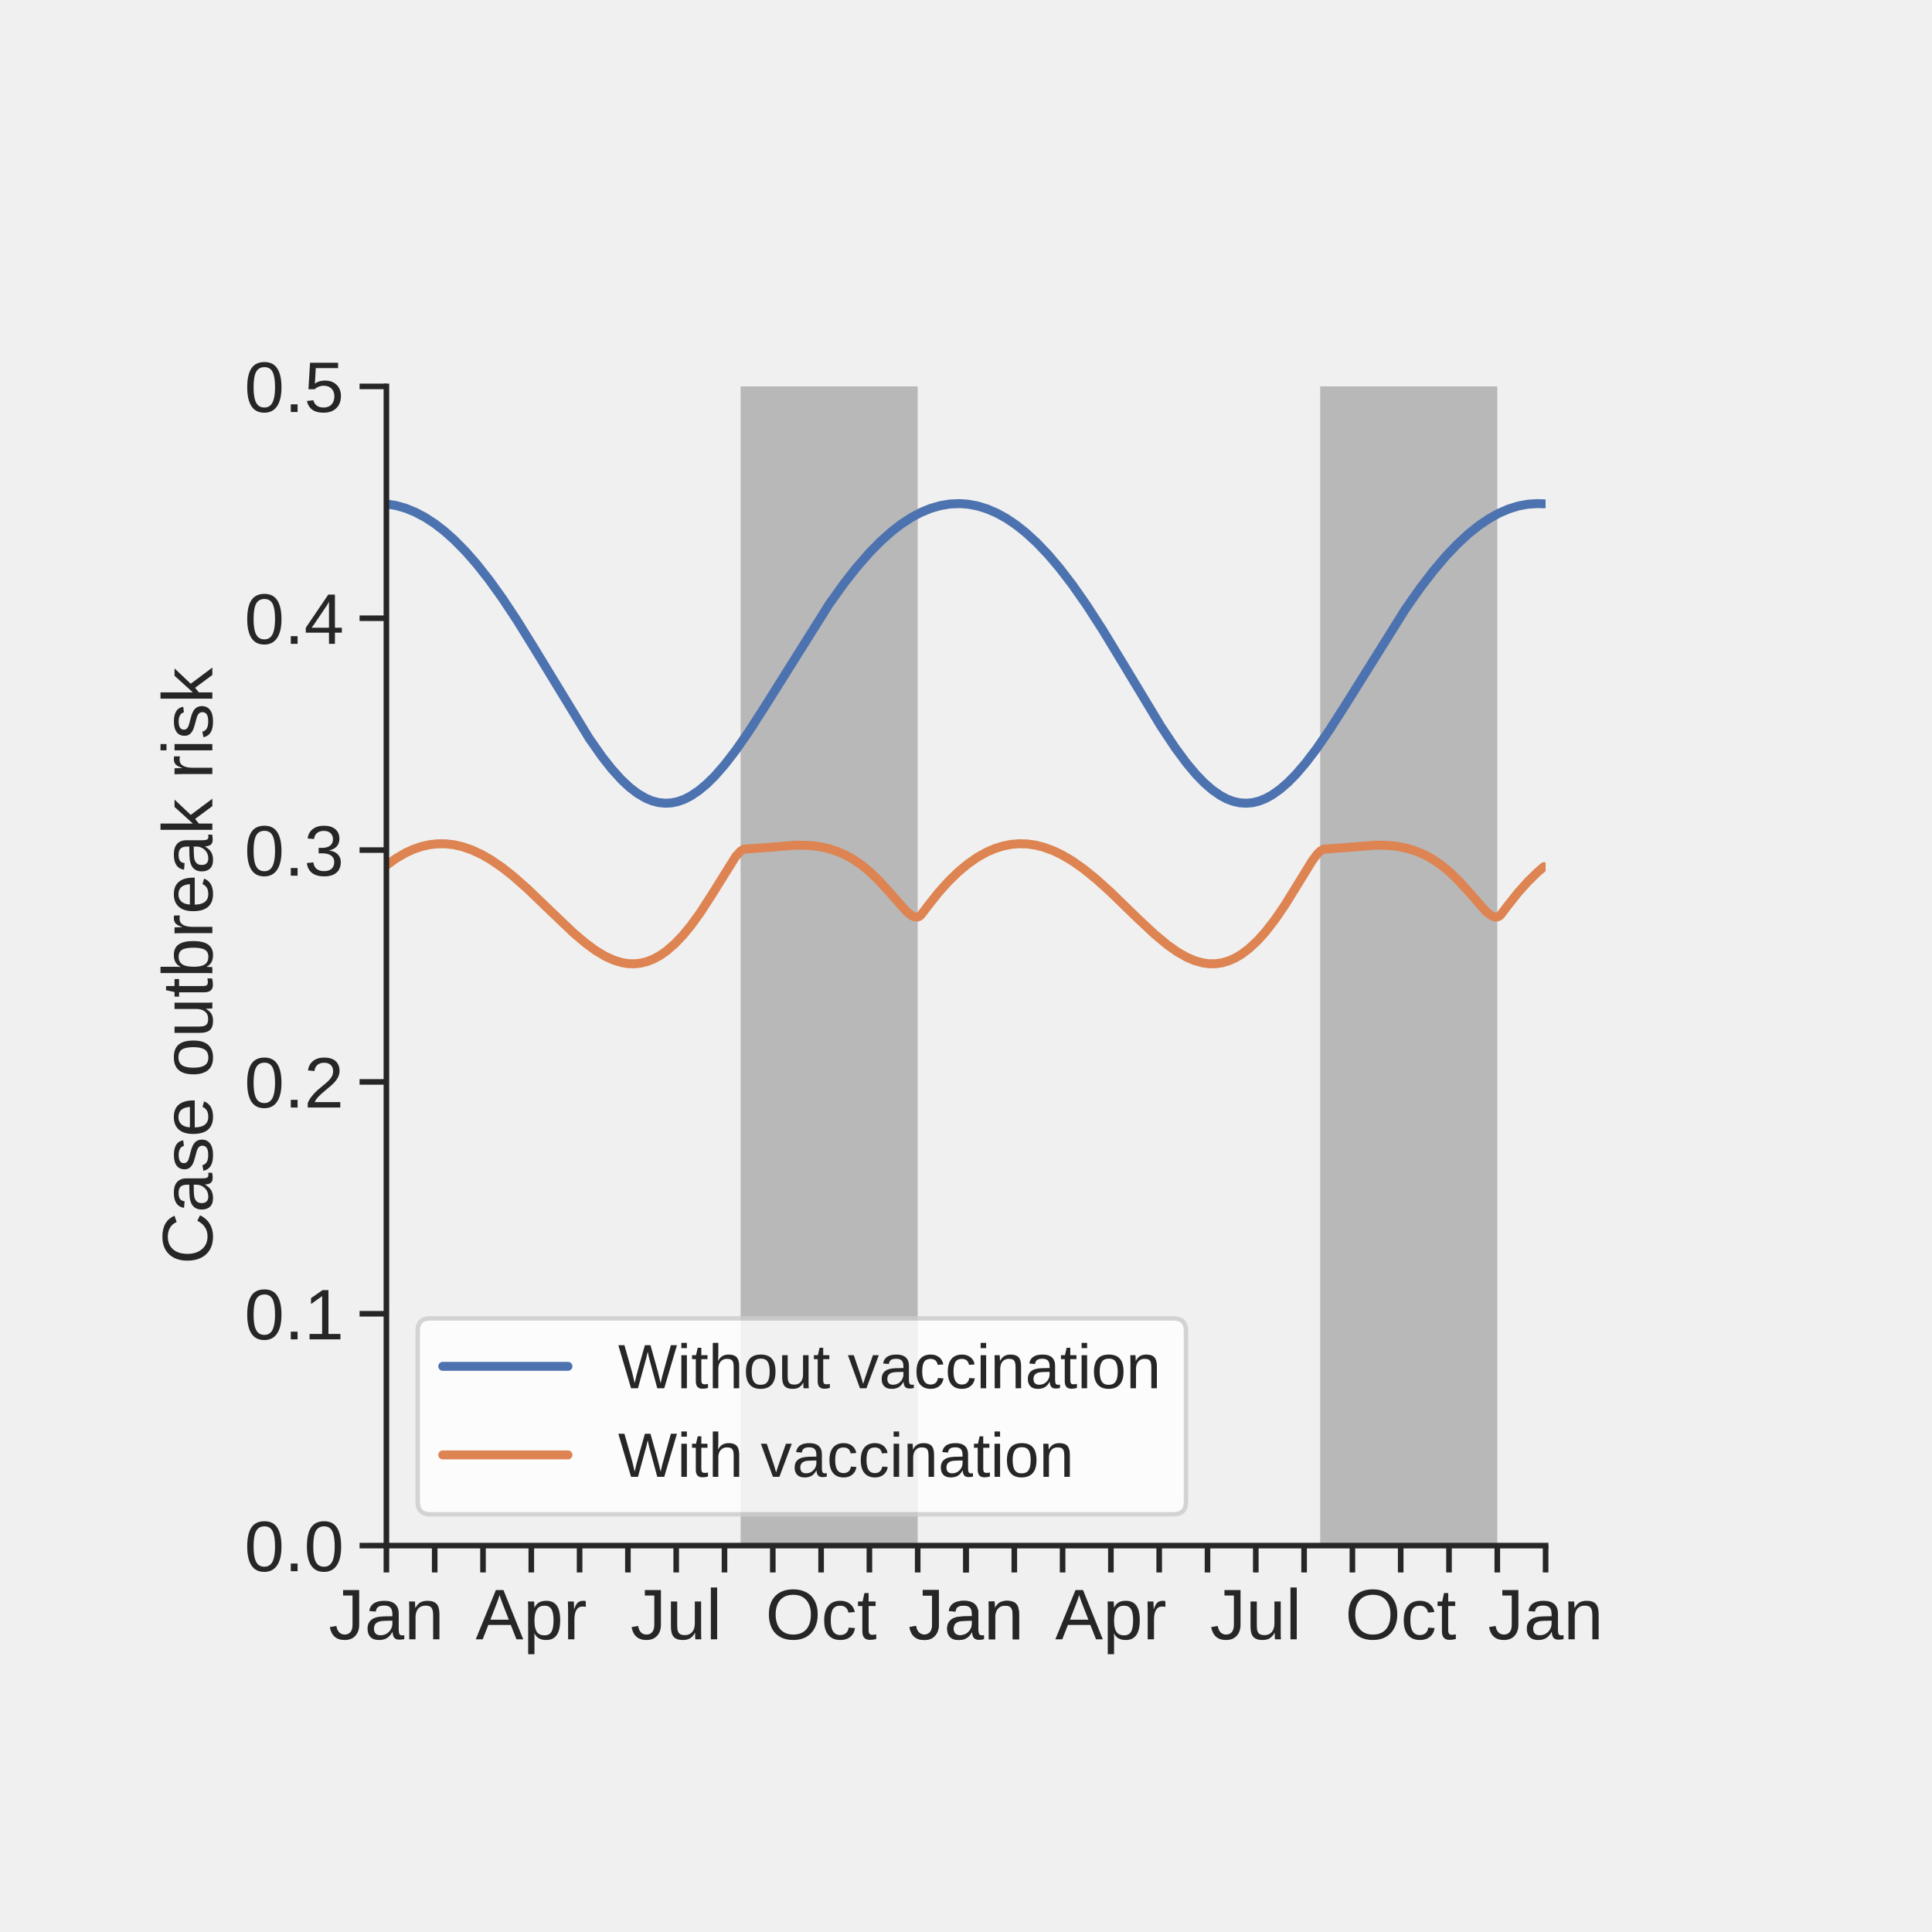
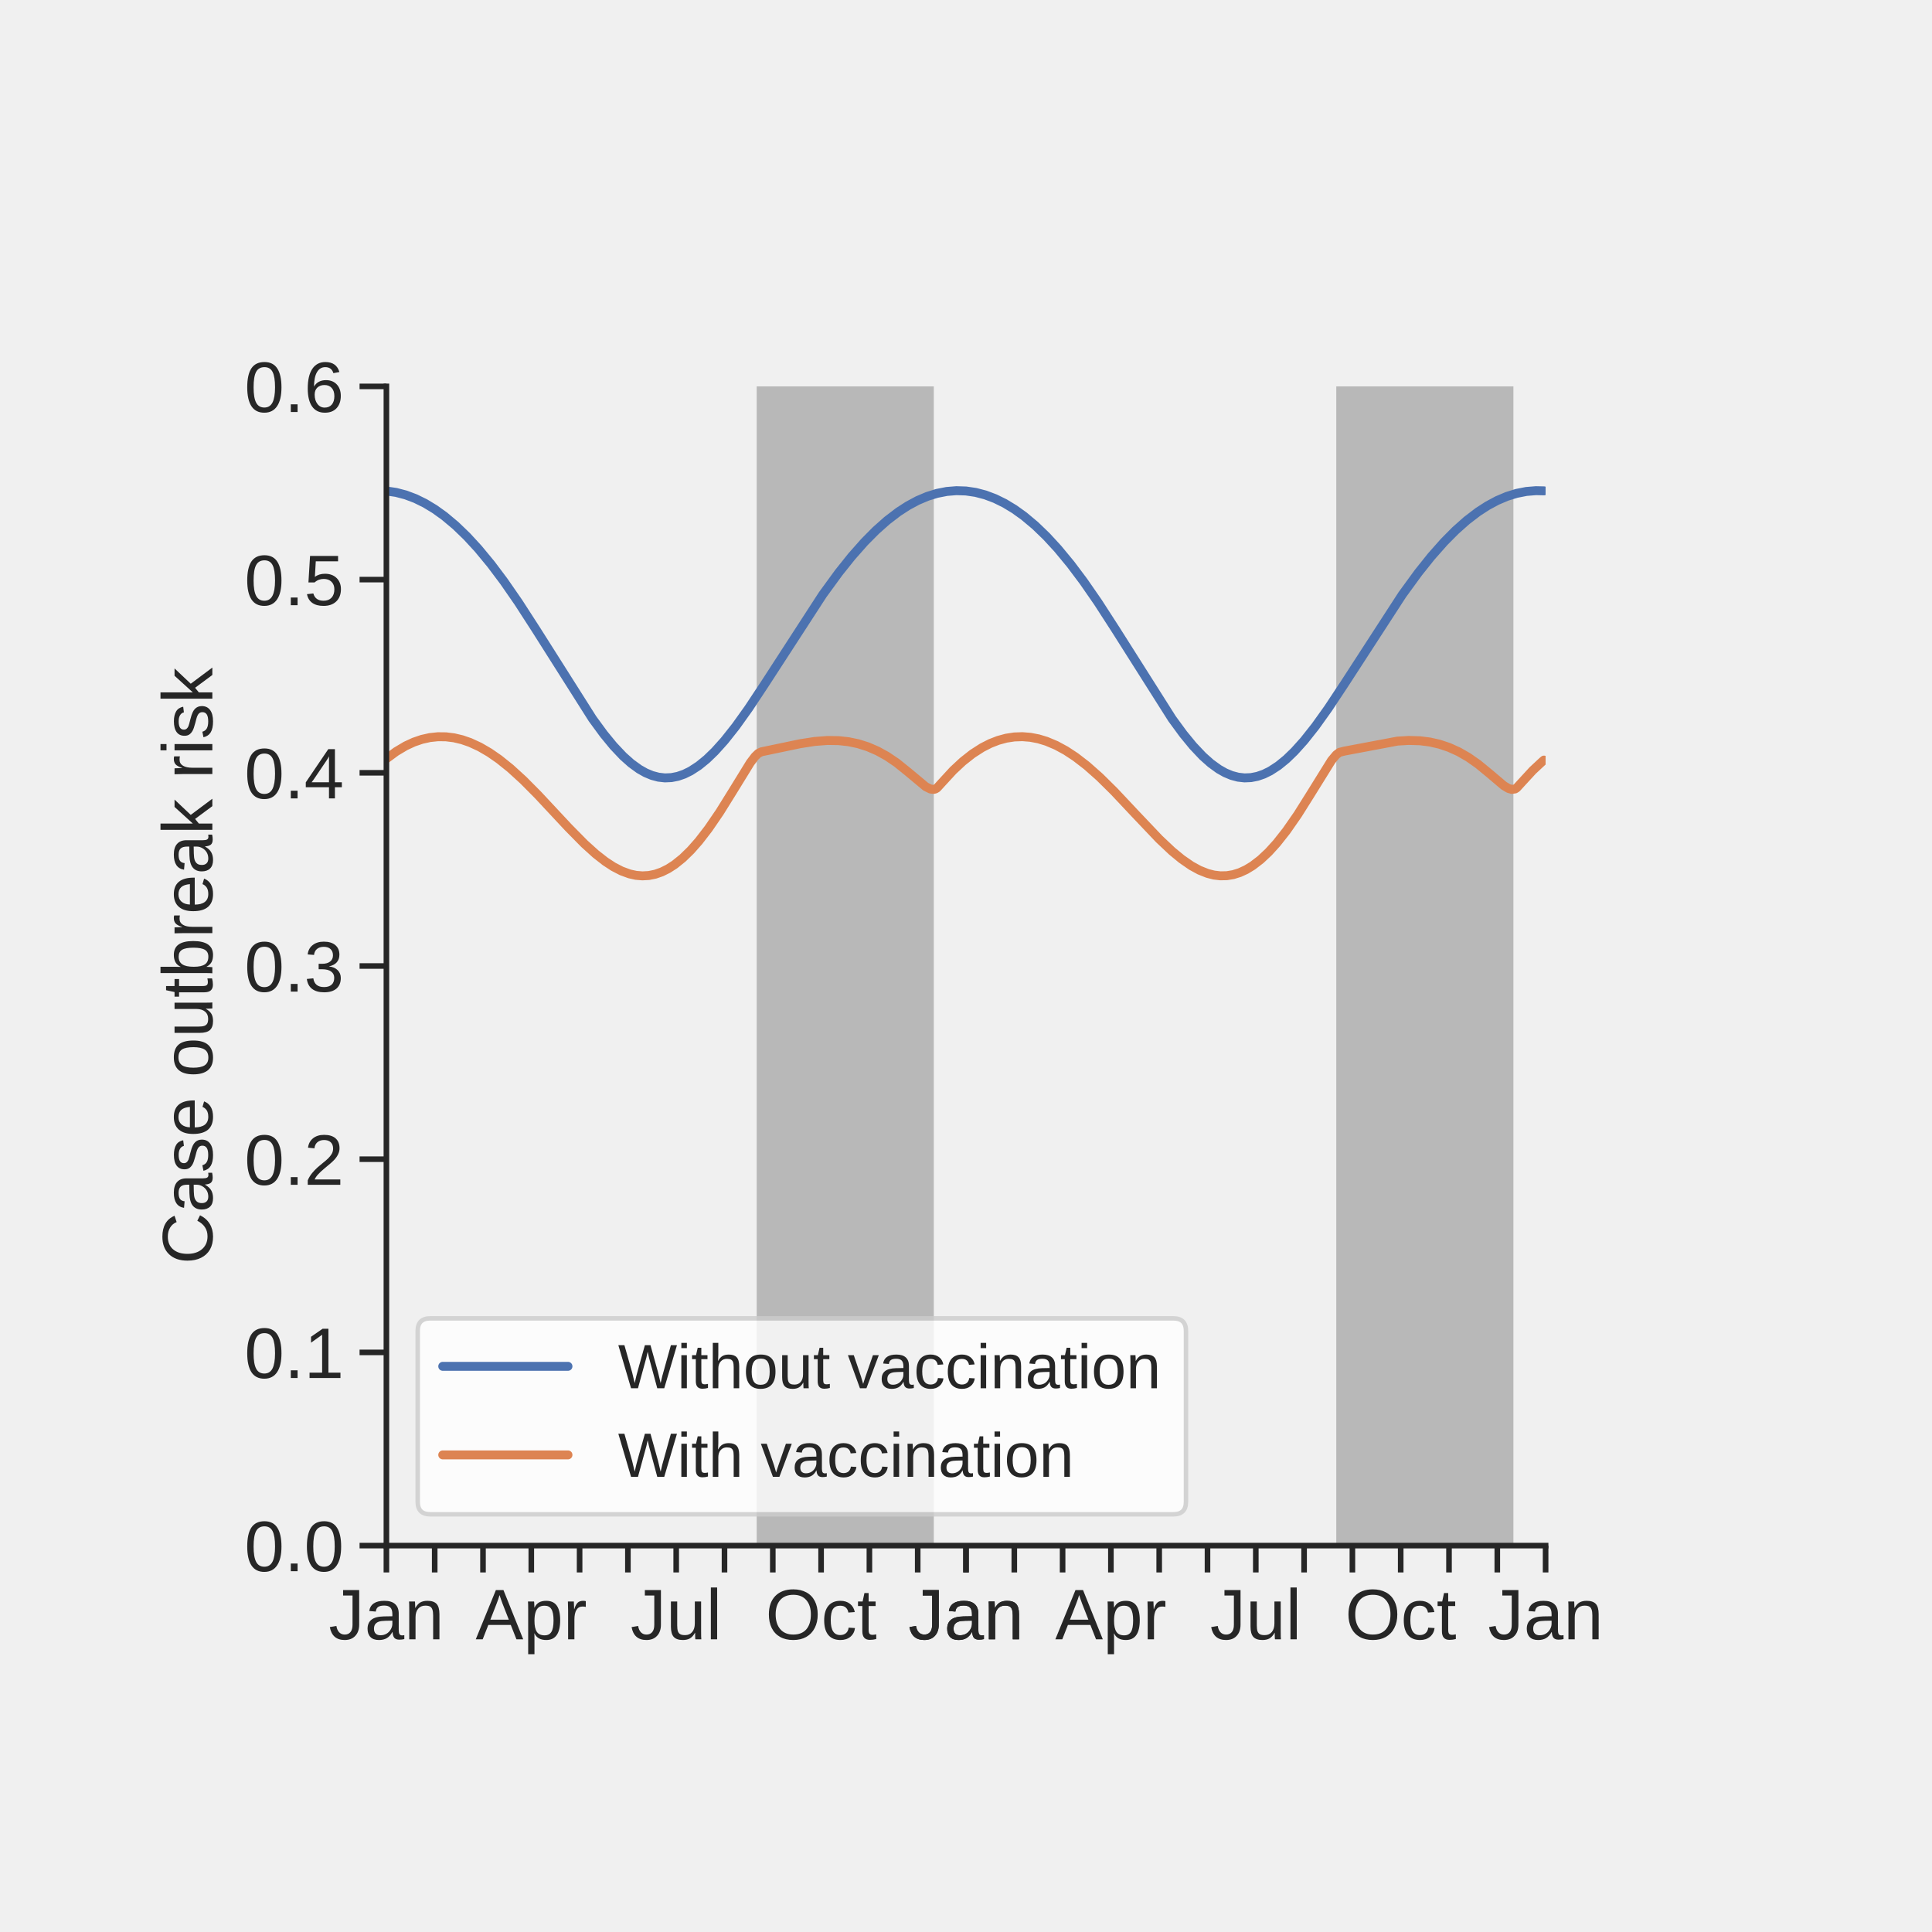
<svg xmlns="http://www.w3.org/2000/svg" xmlns:xlink="http://www.w3.org/1999/xlink" width="432pt" height="432pt" viewBox="0 0 432 432" version="1.1">
  <defs>
    <style type="text/css">*{stroke-linejoin: round; stroke-linecap: butt}</style>
  </defs>
  <g id="figure_1">
    <g id="patch_1">
      <path d="M 0 432  L 432 432  L 432 0  L 0 0  L 0 432  z " style="fill: none" />
    </g>
    <g id="axes_1">
      <g id="patch_2">
        <path d="M 86.4 345.6  L 345.6 345.6  L 345.6 86.4  L 86.4 86.4  L 86.4 345.6  z " style="fill: none" />
      </g>
      <g id="matplotlib.axis_1">
        <g id="xtick_1">
          <g id="line2d_1">
            <defs>
-               <path id="me17bc65fca" d="M 0 0  L 0 6  " style="stroke: #262626; stroke-width: 1.25" />
+               <path id="meb107a8836" d="M 0 0  L 0 6  " style="stroke: #262626; stroke-width: 1.25" />
            </defs>
            <g>
-               <use xlink:href="#me17bc65fca" x="86.4" y="345.6" style="fill: #262626; stroke: #262626; stroke-width: 1.25" />
+               <use xlink:href="#meb107a8836" x="86.4" y="345.6" style="fill: #262626; stroke: #262626; stroke-width: 1.25" />
            </g>
          </g>
          <g id="text_1">
            <text style="fill: #262626; font: 16px 'Arial', 'DejaVu Sans', 'Liberation Sans', 'Bitstream Vera Sans', sans-serif; text-anchor: middle" x="86.4" y="366.553" transform="rotate(-0 86.4 366.5525)">Jan</text>
          </g>
        </g>
        <g id="xtick_2">
          <g id="line2d_2">
            <g>
-               <use xlink:href="#me17bc65fca" x="97.2" y="345.6" style="fill: #262626; stroke: #262626; stroke-width: 1.25" />
+               <use xlink:href="#meb107a8836" x="97.2" y="345.6" style="fill: #262626; stroke: #262626; stroke-width: 1.25" />
            </g>
          </g>
        </g>
        <g id="xtick_3">
          <g id="line2d_3">
            <g>
-               <use xlink:href="#me17bc65fca" x="108" y="345.6" style="fill: #262626; stroke: #262626; stroke-width: 1.25" />
+               <use xlink:href="#meb107a8836" x="108" y="345.6" style="fill: #262626; stroke: #262626; stroke-width: 1.25" />
            </g>
          </g>
        </g>
        <g id="xtick_4">
          <g id="line2d_4">
            <g>
-               <use xlink:href="#me17bc65fca" x="118.8" y="345.6" style="fill: #262626; stroke: #262626; stroke-width: 1.25" />
+               <use xlink:href="#meb107a8836" x="118.8" y="345.6" style="fill: #262626; stroke: #262626; stroke-width: 1.25" />
            </g>
          </g>
          <g id="text_2">
            <text style="fill: #262626; font: 16px 'Arial', 'DejaVu Sans', 'Liberation Sans', 'Bitstream Vera Sans', sans-serif; text-anchor: middle" x="118.8" y="366.553" transform="rotate(-0 118.8 366.5525)">Apr</text>
          </g>
        </g>
        <g id="xtick_5">
          <g id="line2d_5">
            <g>
-               <use xlink:href="#me17bc65fca" x="129.6" y="345.6" style="fill: #262626; stroke: #262626; stroke-width: 1.25" />
+               <use xlink:href="#meb107a8836" x="129.6" y="345.6" style="fill: #262626; stroke: #262626; stroke-width: 1.25" />
            </g>
          </g>
        </g>
        <g id="xtick_6">
          <g id="line2d_6">
            <g>
-               <use xlink:href="#me17bc65fca" x="140.4" y="345.6" style="fill: #262626; stroke: #262626; stroke-width: 1.25" />
+               <use xlink:href="#meb107a8836" x="140.4" y="345.6" style="fill: #262626; stroke: #262626; stroke-width: 1.25" />
            </g>
          </g>
        </g>
        <g id="xtick_7">
          <g id="line2d_7">
            <g>
-               <use xlink:href="#me17bc65fca" x="151.2" y="345.6" style="fill: #262626; stroke: #262626; stroke-width: 1.25" />
+               <use xlink:href="#meb107a8836" x="151.2" y="345.6" style="fill: #262626; stroke: #262626; stroke-width: 1.25" />
            </g>
          </g>
          <g id="text_3">
            <text style="fill: #262626; font: 16px 'Arial', 'DejaVu Sans', 'Liberation Sans', 'Bitstream Vera Sans', sans-serif; text-anchor: middle" x="151.2" y="366.553" transform="rotate(-0 151.2 366.5525)">Jul</text>
          </g>
        </g>
        <g id="xtick_8">
          <g id="line2d_8">
            <g>
-               <use xlink:href="#me17bc65fca" x="162" y="345.6" style="fill: #262626; stroke: #262626; stroke-width: 1.25" />
+               <use xlink:href="#meb107a8836" x="162" y="345.6" style="fill: #262626; stroke: #262626; stroke-width: 1.25" />
            </g>
          </g>
        </g>
        <g id="xtick_9">
          <g id="line2d_9">
            <g>
-               <use xlink:href="#me17bc65fca" x="172.8" y="345.6" style="fill: #262626; stroke: #262626; stroke-width: 1.25" />
+               <use xlink:href="#meb107a8836" x="172.8" y="345.6" style="fill: #262626; stroke: #262626; stroke-width: 1.25" />
            </g>
          </g>
        </g>
        <g id="xtick_10">
          <g id="line2d_10">
            <g>
-               <use xlink:href="#me17bc65fca" x="183.6" y="345.6" style="fill: #262626; stroke: #262626; stroke-width: 1.25" />
+               <use xlink:href="#meb107a8836" x="183.6" y="345.6" style="fill: #262626; stroke: #262626; stroke-width: 1.25" />
            </g>
          </g>
          <g id="text_4">
            <text style="fill: #262626; font: 16px 'Arial', 'DejaVu Sans', 'Liberation Sans', 'Bitstream Vera Sans', sans-serif; text-anchor: middle" x="183.6" y="366.553" transform="rotate(-0 183.6 366.5525)">Oct</text>
          </g>
        </g>
        <g id="xtick_11">
          <g id="line2d_11">
            <g>
-               <use xlink:href="#me17bc65fca" x="194.4" y="345.6" style="fill: #262626; stroke: #262626; stroke-width: 1.25" />
+               <use xlink:href="#meb107a8836" x="194.4" y="345.6" style="fill: #262626; stroke: #262626; stroke-width: 1.25" />
            </g>
          </g>
        </g>
        <g id="xtick_12">
          <g id="line2d_12">
            <g>
-               <use xlink:href="#me17bc65fca" x="205.2" y="345.6" style="fill: #262626; stroke: #262626; stroke-width: 1.25" />
+               <use xlink:href="#meb107a8836" x="205.2" y="345.6" style="fill: #262626; stroke: #262626; stroke-width: 1.25" />
            </g>
          </g>
        </g>
        <g id="xtick_13">
          <g id="line2d_13">
            <g>
-               <use xlink:href="#me17bc65fca" x="216" y="345.6" style="fill: #262626; stroke: #262626; stroke-width: 1.25" />
+               <use xlink:href="#meb107a8836" x="216" y="345.6" style="fill: #262626; stroke: #262626; stroke-width: 1.25" />
            </g>
          </g>
          <g id="text_5">
            <text style="fill: #262626; font: 16px 'Arial', 'DejaVu Sans', 'Liberation Sans', 'Bitstream Vera Sans', sans-serif; text-anchor: middle" x="216" y="366.553" transform="rotate(-0 216 366.5525)">Jan</text>
          </g>
        </g>
        <g id="xtick_14">
          <g id="line2d_14">
            <g>
-               <use xlink:href="#me17bc65fca" x="216" y="345.6" style="fill: #262626; stroke: #262626; stroke-width: 1.25" />
+               <use xlink:href="#meb107a8836" x="216" y="345.6" style="fill: #262626; stroke: #262626; stroke-width: 1.25" />
            </g>
          </g>
          <g id="text_6">
            <text style="fill: #262626; font: 16px 'Arial', 'DejaVu Sans', 'Liberation Sans', 'Bitstream Vera Sans', sans-serif; text-anchor: middle" x="216" y="366.553" transform="rotate(-0 216 366.5525)">Jan</text>
          </g>
        </g>
        <g id="xtick_15">
          <g id="line2d_15">
            <g>
-               <use xlink:href="#me17bc65fca" x="226.8" y="345.6" style="fill: #262626; stroke: #262626; stroke-width: 1.25" />
+               <use xlink:href="#meb107a8836" x="226.8" y="345.6" style="fill: #262626; stroke: #262626; stroke-width: 1.25" />
            </g>
          </g>
        </g>
        <g id="xtick_16">
          <g id="line2d_16">
            <g>
-               <use xlink:href="#me17bc65fca" x="237.6" y="345.6" style="fill: #262626; stroke: #262626; stroke-width: 1.25" />
+               <use xlink:href="#meb107a8836" x="237.6" y="345.6" style="fill: #262626; stroke: #262626; stroke-width: 1.25" />
            </g>
          </g>
        </g>
        <g id="xtick_17">
          <g id="line2d_17">
            <g>
-               <use xlink:href="#me17bc65fca" x="248.4" y="345.6" style="fill: #262626; stroke: #262626; stroke-width: 1.25" />
+               <use xlink:href="#meb107a8836" x="248.4" y="345.6" style="fill: #262626; stroke: #262626; stroke-width: 1.25" />
            </g>
          </g>
          <g id="text_7">
            <text style="fill: #262626; font: 16px 'Arial', 'DejaVu Sans', 'Liberation Sans', 'Bitstream Vera Sans', sans-serif; text-anchor: middle" x="248.4" y="366.553" transform="rotate(-0 248.4 366.5525)">Apr</text>
          </g>
        </g>
        <g id="xtick_18">
          <g id="line2d_18">
            <g>
-               <use xlink:href="#me17bc65fca" x="259.2" y="345.6" style="fill: #262626; stroke: #262626; stroke-width: 1.25" />
+               <use xlink:href="#meb107a8836" x="259.2" y="345.6" style="fill: #262626; stroke: #262626; stroke-width: 1.25" />
            </g>
          </g>
        </g>
        <g id="xtick_19">
          <g id="line2d_19">
            <g>
-               <use xlink:href="#me17bc65fca" x="270" y="345.6" style="fill: #262626; stroke: #262626; stroke-width: 1.25" />
+               <use xlink:href="#meb107a8836" x="270" y="345.6" style="fill: #262626; stroke: #262626; stroke-width: 1.25" />
            </g>
          </g>
        </g>
        <g id="xtick_20">
          <g id="line2d_20">
            <g>
-               <use xlink:href="#me17bc65fca" x="280.8" y="345.6" style="fill: #262626; stroke: #262626; stroke-width: 1.25" />
+               <use xlink:href="#meb107a8836" x="280.8" y="345.6" style="fill: #262626; stroke: #262626; stroke-width: 1.25" />
            </g>
          </g>
          <g id="text_8">
            <text style="fill: #262626; font: 16px 'Arial', 'DejaVu Sans', 'Liberation Sans', 'Bitstream Vera Sans', sans-serif; text-anchor: middle" x="280.8" y="366.553" transform="rotate(-0 280.8 366.5525)">Jul</text>
          </g>
        </g>
        <g id="xtick_21">
          <g id="line2d_21">
            <g>
-               <use xlink:href="#me17bc65fca" x="291.6" y="345.6" style="fill: #262626; stroke: #262626; stroke-width: 1.25" />
+               <use xlink:href="#meb107a8836" x="291.6" y="345.6" style="fill: #262626; stroke: #262626; stroke-width: 1.25" />
            </g>
          </g>
        </g>
        <g id="xtick_22">
          <g id="line2d_22">
            <g>
-               <use xlink:href="#me17bc65fca" x="302.4" y="345.6" style="fill: #262626; stroke: #262626; stroke-width: 1.25" />
+               <use xlink:href="#meb107a8836" x="302.4" y="345.6" style="fill: #262626; stroke: #262626; stroke-width: 1.25" />
            </g>
          </g>
        </g>
        <g id="xtick_23">
          <g id="line2d_23">
            <g>
-               <use xlink:href="#me17bc65fca" x="313.2" y="345.6" style="fill: #262626; stroke: #262626; stroke-width: 1.25" />
+               <use xlink:href="#meb107a8836" x="313.2" y="345.6" style="fill: #262626; stroke: #262626; stroke-width: 1.25" />
            </g>
          </g>
          <g id="text_9">
            <text style="fill: #262626; font: 16px 'Arial', 'DejaVu Sans', 'Liberation Sans', 'Bitstream Vera Sans', sans-serif; text-anchor: middle" x="313.2" y="366.553" transform="rotate(-0 313.2 366.5525)">Oct</text>
          </g>
        </g>
        <g id="xtick_24">
          <g id="line2d_24">
            <g>
-               <use xlink:href="#me17bc65fca" x="324" y="345.6" style="fill: #262626; stroke: #262626; stroke-width: 1.25" />
+               <use xlink:href="#meb107a8836" x="324" y="345.6" style="fill: #262626; stroke: #262626; stroke-width: 1.25" />
            </g>
          </g>
        </g>
        <g id="xtick_25">
          <g id="line2d_25">
            <g>
-               <use xlink:href="#me17bc65fca" x="334.8" y="345.6" style="fill: #262626; stroke: #262626; stroke-width: 1.25" />
+               <use xlink:href="#meb107a8836" x="334.8" y="345.6" style="fill: #262626; stroke: #262626; stroke-width: 1.25" />
            </g>
          </g>
        </g>
        <g id="xtick_26">
          <g id="line2d_26">
            <g>
-               <use xlink:href="#me17bc65fca" x="345.6" y="345.6" style="fill: #262626; stroke: #262626; stroke-width: 1.25" />
+               <use xlink:href="#meb107a8836" x="345.6" y="345.6" style="fill: #262626; stroke: #262626; stroke-width: 1.25" />
            </g>
          </g>
          <g id="text_10">
            <text style="fill: #262626; font: 16px 'Arial', 'DejaVu Sans', 'Liberation Sans', 'Bitstream Vera Sans', sans-serif; text-anchor: middle" x="345.6" y="366.553" transform="rotate(-0 345.6 366.5525)">Jan</text>
          </g>
        </g>
        <g id="text_11">
          <text style="fill: #262626; font: 16px 'Arial', 'DejaVu Sans', 'Liberation Sans', 'Bitstream Vera Sans', sans-serif; text-anchor: middle" x="216" y="385.185" transform="rotate(-0 216 385.185)"> </text>
        </g>
      </g>
      <g id="matplotlib.axis_2">
        <g id="ytick_1">
          <g id="line2d_27">
            <defs>
-               <path id="m7a0bc49c24" d="M 0 0  L -6 0  " style="stroke: #262626; stroke-width: 1.25" />
+               <path id="mbcbb166f06" d="M 0 0  L -6 0  " style="stroke: #262626; stroke-width: 1.25" />
            </defs>
            <g>
-               <use xlink:href="#m7a0bc49c24" x="86.4" y="345.6" style="fill: #262626; stroke: #262626; stroke-width: 1.25" />
+               <use xlink:href="#mbcbb166f06" x="86.4" y="345.6" style="fill: #262626; stroke: #262626; stroke-width: 1.25" />
            </g>
          </g>
          <g id="text_12">
            <text style="fill: #262626; font: 16px 'Arial', 'DejaVu Sans', 'Liberation Sans', 'Bitstream Vera Sans', sans-serif; text-anchor: end" x="76.9" y="351.326" transform="rotate(-0 76.9 351.3263)">0.0</text>
          </g>
        </g>
        <g id="ytick_2">
          <g id="line2d_28">
            <g>
-               <use xlink:href="#m7a0bc49c24" x="86.4" y="293.76" style="fill: #262626; stroke: #262626; stroke-width: 1.25" />
+               <use xlink:href="#mbcbb166f06" x="86.4" y="302.4" style="fill: #262626; stroke: #262626; stroke-width: 1.25" />
            </g>
          </g>
          <g id="text_13">
-             <text style="fill: #262626; font: 16px 'Arial', 'DejaVu Sans', 'Liberation Sans', 'Bitstream Vera Sans', sans-serif; text-anchor: end" x="76.9" y="299.486" transform="rotate(-0 76.9 299.4862)">0.1</text>
+             <text style="fill: #262626; font: 16px 'Arial', 'DejaVu Sans', 'Liberation Sans', 'Bitstream Vera Sans', sans-serif; text-anchor: end" x="76.9" y="308.126" transform="rotate(-0 76.9 308.1263)">0.1</text>
          </g>
        </g>
        <g id="ytick_3">
          <g id="line2d_29">
            <g>
-               <use xlink:href="#m7a0bc49c24" x="86.4" y="241.92" style="fill: #262626; stroke: #262626; stroke-width: 1.25" />
+               <use xlink:href="#mbcbb166f06" x="86.4" y="259.2" style="fill: #262626; stroke: #262626; stroke-width: 1.25" />
            </g>
          </g>
          <g id="text_14">
-             <text style="fill: #262626; font: 16px 'Arial', 'DejaVu Sans', 'Liberation Sans', 'Bitstream Vera Sans', sans-serif; text-anchor: end" x="76.9" y="247.646" transform="rotate(-0 76.9 247.6463)">0.2</text>
+             <text style="fill: #262626; font: 16px 'Arial', 'DejaVu Sans', 'Liberation Sans', 'Bitstream Vera Sans', sans-serif; text-anchor: end" x="76.9" y="264.926" transform="rotate(-0 76.9 264.9262)">0.2</text>
          </g>
        </g>
        <g id="ytick_4">
          <g id="line2d_30">
            <g>
-               <use xlink:href="#m7a0bc49c24" x="86.4" y="190.08" style="fill: #262626; stroke: #262626; stroke-width: 1.25" />
+               <use xlink:href="#mbcbb166f06" x="86.4" y="216" style="fill: #262626; stroke: #262626; stroke-width: 1.25" />
            </g>
          </g>
          <g id="text_15">
-             <text style="fill: #262626; font: 16px 'Arial', 'DejaVu Sans', 'Liberation Sans', 'Bitstream Vera Sans', sans-serif; text-anchor: end" x="76.9" y="195.806" transform="rotate(-0 76.9 195.8063)">0.3</text>
+             <text style="fill: #262626; font: 16px 'Arial', 'DejaVu Sans', 'Liberation Sans', 'Bitstream Vera Sans', sans-serif; text-anchor: end" x="76.9" y="221.726" transform="rotate(-0 76.9 221.7262)">0.3</text>
          </g>
        </g>
        <g id="ytick_5">
          <g id="line2d_31">
            <g>
-               <use xlink:href="#m7a0bc49c24" x="86.4" y="138.24" style="fill: #262626; stroke: #262626; stroke-width: 1.25" />
+               <use xlink:href="#mbcbb166f06" x="86.4" y="172.8" style="fill: #262626; stroke: #262626; stroke-width: 1.25" />
            </g>
          </g>
          <g id="text_16">
-             <text style="fill: #262626; font: 16px 'Arial', 'DejaVu Sans', 'Liberation Sans', 'Bitstream Vera Sans', sans-serif; text-anchor: end" x="76.9" y="143.966" transform="rotate(-0 76.9 143.9663)">0.4</text>
+             <text style="fill: #262626; font: 16px 'Arial', 'DejaVu Sans', 'Liberation Sans', 'Bitstream Vera Sans', sans-serif; text-anchor: end" x="76.9" y="178.526" transform="rotate(-0 76.9 178.5263)">0.4</text>
          </g>
        </g>
        <g id="ytick_6">
          <g id="line2d_32">
            <g>
-               <use xlink:href="#m7a0bc49c24" x="86.4" y="86.4" style="fill: #262626; stroke: #262626; stroke-width: 1.25" />
+               <use xlink:href="#mbcbb166f06" x="86.4" y="129.6" style="fill: #262626; stroke: #262626; stroke-width: 1.25" />
            </g>
          </g>
          <g id="text_17">
-             <text style="fill: #262626; font: 16px 'Arial', 'DejaVu Sans', 'Liberation Sans', 'Bitstream Vera Sans', sans-serif; text-anchor: end" x="76.9" y="92.126" transform="rotate(-0 76.9 92.12625)">0.5</text>
-           </g>
-         </g>
-         <g id="text_18">
+             <text style="fill: #262626; font: 16px 'Arial', 'DejaVu Sans', 'Liberation Sans', 'Bitstream Vera Sans', sans-serif; text-anchor: end" x="76.9" y="135.326" transform="rotate(-0 76.9 135.3262)">0.5</text>
+           </g>
+         </g>
+         <g id="ytick_7">
+           <g id="line2d_33">
+             <g>
+               <use xlink:href="#mbcbb166f06" x="86.4" y="86.4" style="fill: #262626; stroke: #262626; stroke-width: 1.25" />
+             </g>
+           </g>
+           <g id="text_18">
+             <text style="fill: #262626; font: 16px 'Arial', 'DejaVu Sans', 'Liberation Sans', 'Bitstream Vera Sans', sans-serif; text-anchor: end" x="76.9" y="92.126" transform="rotate(-0 76.9 92.12625)">0.6</text>
+           </g>
+         </g>
+         <g id="text_19">
          <text style="fill: #262626; font: 16px 'Arial', 'DejaVu Sans', 'Liberation Sans', 'Bitstream Vera Sans', sans-serif; text-anchor: middle" x="47.48" y="216" transform="rotate(-90 47.48 216)">Case outbreak risk</text>
        </g>
      </g>
      <g id="PolyCollection_1">
        <defs>
-           <path id="m98bae5bcf2" d="M 205.2 -86.4  L 165.6 -86.4  L 165.6 -345.6  L 205.2 -345.6  L 205.2 -345.6  L 205.2 -86.4  z " />
+           <path id="m8f0fe76414" d="M 208.8 -86.4  L 169.2 -86.4  L 169.2 -345.6  L 208.8 -345.6  L 208.8 -345.6  L 208.8 -86.4  z " />
        </defs>
-         <g clip-path="url(#paca2431b87)">
-           <use xlink:href="#m98bae5bcf2" x="0" y="432" style="fill: #808080; fill-opacity: 0.5" />
+         <g clip-path="url(#p810e1d7d49)">
+           <use xlink:href="#m8f0fe76414" x="0" y="432" style="fill: #808080; fill-opacity: 0.5" />
        </g>
      </g>
      <g id="PolyCollection_2">
        <defs>
-           <path id="m8d7a4c5b63" d="M 334.8 -86.4  L 295.2 -86.4  L 295.2 -345.6  L 334.8 -345.6  L 334.8 -345.6  L 334.8 -86.4  z " />
+           <path id="mb4364f9005" d="M 338.4 -86.4  L 298.8 -86.4  L 298.8 -345.6  L 338.4 -345.6  L 338.4 -345.6  L 338.4 -86.4  z " />
        </defs>
-         <g clip-path="url(#paca2431b87)">
-           <use xlink:href="#m8d7a4c5b63" x="0" y="432" style="fill: #808080; fill-opacity: 0.5" />
-         </g>
-       </g>
-       <g id="line2d_33">
-         <path d="M 86.4 112.687  L 88.56 113.035  L 90.72 113.65  L 92.88 114.532  L 95.04 115.677  L 97.2 117.084  L 99.36 118.749  L 101.52 120.668  L 104.04 123.217  L 106.56 126.089  L 109.44 129.742  L 112.32 133.757  L 115.56 138.646  L 119.52 145.032  L 131.76 165.123  L 134.64 169.223  L 136.8 171.961  L 138.96 174.348  L 140.76 176.032  L 142.56 177.413  L 144.36 178.47  L 145.8 179.071  L 147.24 179.45  L 148.68 179.604  L 150.12 179.531  L 151.56 179.234  L 153 178.718  L 154.44 177.987  L 156.24 176.786  L 158.04 175.284  L 159.84 173.505  L 162 171.041  L 164.52 167.778  L 167.4 163.638  L 171 158.034  L 185.4 135.101  L 188.64 130.573  L 191.52 126.898  L 194.4 123.593  L 196.92 121.029  L 199.44 118.787  L 201.6 117.13  L 203.76 115.725  L 205.92 114.576  L 208.08 113.687  L 210.24 113.061  L 212.4 112.699  L 214.56 112.603  L 216.36 112.726  L 218.52 113.119  L 220.68 113.779  L 222.84 114.704  L 225 115.893  L 227.16 117.344  L 229.32 119.051  L 231.84 121.362  L 234.36 124.005  L 236.88 126.966  L 239.76 130.713  L 243 135.346  L 246.6 140.924  L 251.28 148.638  L 259.56 162.357  L 262.8 167.23  L 265.32 170.632  L 267.48 173.201  L 269.28 175.056  L 271.08 176.622  L 272.88 177.875  L 274.32 178.641  L 275.76 179.187  L 277.2 179.51  L 278.64 179.607  L 280.08 179.478  L 281.52 179.126  L 282.96 178.555  L 284.4 177.772  L 286.2 176.509  L 288 174.95  L 289.8 173.118  L 291.96 170.599  L 294.48 167.282  L 297.36 163.096  L 300.96 157.456  L 314.28 136.157  L 317.52 131.545  L 320.4 127.783  L 323.28 124.383  L 325.8 121.73  L 328.32 119.394  L 330.84 117.389  L 333 115.942  L 335.16 114.75  L 337.32 113.817  L 339.48 113.147  L 341.64 112.74  L 343.8 112.6  L 345.24 112.654  L 345.24 112.654  " clip-path="url(#paca2431b87)" style="fill: none; stroke: #4c72b0; stroke-width: 2; stroke-linecap: round" />
+         <g clip-path="url(#p810e1d7d49)">
+           <use xlink:href="#mb4364f9005" x="0" y="432" style="fill: #808080; fill-opacity: 0.5" />
+         </g>
      </g>
      <g id="line2d_34">
-         <path d="M 86.4 193.495  L 88.56 191.938  L 90.72 190.683  L 92.52 189.868  L 94.32 189.262  L 96.12 188.864  L 97.92 188.672  L 99.72 188.683  L 101.52 188.894  L 103.32 189.3  L 105.48 190.037  L 107.64 191.034  L 109.8 192.274  L 112.32 194.002  L 114.84 195.994  L 118.08 198.864  L 122.76 203.374  L 128.16 208.53  L 131.04 210.97  L 133.2 212.546  L 135.36 213.839  L 137.16 214.662  L 138.96 215.222  L 140.4 215.465  L 141.84 215.513  L 143.28 215.36  L 144.72 214.997  L 146.16 214.422  L 147.6 213.632  L 149.04 212.628  L 150.84 211.075  L 152.64 209.203  L 154.44 207.027  L 156.6 204.048  L 159.12 200.145  L 164.52 191.493  L 165.6 190.314  L 166.32 189.887  L 167.4 189.802  L 171 189.545  L 177.84 188.988  L 180.72 189.024  L 182.88 189.249  L 185.04 189.688  L 187.2 190.375  L 189 191.161  L 190.8 192.16  L 192.6 193.385  L 194.4 194.848  L 196.56 196.918  L 199.08 199.713  L 202.68 203.789  L 203.76 204.667  L 204.48 205.006  L 205.2 205.038  L 205.56 204.898  L 205.92 204.619  L 207.36 202.717  L 209.88 199.538  L 212.04 197.131  L 214.2 195.023  L 216.36 193.214  L 218.52 191.708  L 220.68 190.503  L 222.48 189.73  L 224.28 189.166  L 226.08 188.809  L 227.88 188.658  L 229.68 188.709  L 231.48 188.96  L 233.28 189.405  L 235.44 190.186  L 237.6 191.224  L 239.76 192.503  L 242.28 194.271  L 245.16 196.605  L 248.4 199.538  L 254.16 205.136  L 258.12 208.852  L 261 211.25  L 263.16 212.783  L 265.32 214.023  L 267.12 214.796  L 268.92 215.3  L 270.36 215.495  L 271.8 215.494  L 273.24 215.289  L 274.68 214.873  L 276.12 214.245  L 277.56 213.401  L 279.36 212.046  L 281.16 210.364  L 282.96 208.368  L 285.12 205.585  L 287.28 202.425  L 290.16 197.768  L 293.4 192.496  L 294.48 191.047  L 295.2 190.314  L 295.92 189.887  L 297 189.802  L 300.6 189.545  L 307.44 188.988  L 310.32 189.024  L 312.48 189.249  L 314.64 189.688  L 316.8 190.375  L 318.6 191.161  L 320.4 192.16  L 322.2 193.385  L 324 194.848  L 326.16 196.918  L 328.68 199.713  L 332.28 203.789  L 333.36 204.667  L 334.08 205.006  L 334.8 205.038  L 335.16 204.898  L 335.52 204.619  L 336.96 202.717  L 339.48 199.538  L 341.64 197.131  L 343.8 195.023  L 345.24 193.784  L 345.24 193.784  " clip-path="url(#paca2431b87)" style="fill: none; stroke: #dd8452; stroke-width: 2; stroke-linecap: round" />
+         <path d="M 86.4 109.786  L 88.56 110.104  L 90.72 110.67  L 92.88 111.484  L 95.04 112.545  L 97.2 113.852  L 99.36 115.402  L 101.88 117.513  L 104.4 119.944  L 106.92 122.681  L 109.8 126.167  L 112.68 130.004  L 115.92 134.687  L 119.88 140.818  L 132.48 160.712  L 135 164.15  L 137.16 166.784  L 139.32 169.073  L 141.12 170.679  L 142.92 171.984  L 144.36 172.798  L 145.8 173.399  L 147.24 173.781  L 148.68 173.94  L 150.12 173.877  L 151.56 173.593  L 153 173.093  L 154.44 172.381  L 156.24 171.209  L 158.04 169.742  L 159.84 168.003  L 162 165.598  L 164.52 162.415  L 167.4 158.386  L 171 152.949  L 183.96 132.962  L 187.56 128.025  L 190.44 124.422  L 193.32 121.166  L 195.84 118.625  L 198.36 116.386  L 200.88 114.459  L 203.04 113.063  L 205.2 111.905  L 207.36 110.99  L 209.52 110.319  L 211.68 109.894  L 213.84 109.716  L 216 109.786  L 218.16 110.104  L 220.32 110.67  L 222.48 111.484  L 224.64 112.545  L 226.8 113.852  L 228.96 115.402  L 231.48 117.513  L 234 119.944  L 236.52 122.681  L 239.4 126.167  L 242.28 130.004  L 245.52 134.687  L 249.48 140.818  L 262.08 160.712  L 264.6 164.15  L 266.76 166.784  L 268.92 169.073  L 270.72 170.679  L 272.52 171.984  L 273.96 172.798  L 275.4 173.399  L 276.84 173.781  L 278.28 173.94  L 279.72 173.877  L 281.16 173.593  L 282.6 173.093  L 284.04 172.381  L 285.84 171.209  L 287.64 169.742  L 289.44 168.003  L 291.6 165.598  L 294.12 162.415  L 297 158.386  L 300.6 152.949  L 313.56 132.962  L 317.16 128.025  L 320.04 124.422  L 322.92 121.166  L 325.44 118.625  L 327.96 116.386  L 330.48 114.459  L 332.64 113.063  L 334.8 111.905  L 336.96 110.99  L 339.12 110.319  L 341.28 109.894  L 343.44 109.716  L 345.24 109.757  L 345.24 109.757  " clip-path="url(#p810e1d7d49)" style="fill: none; stroke: #4c72b0; stroke-width: 2; stroke-linecap: round" />
+       </g>
+       <g id="line2d_35">
+         <path d="M 86.4 169.658  L 88.56 168.061  L 90.72 166.776  L 92.52 165.944  L 94.32 165.328  L 96.12 164.925  L 97.92 164.734  L 99.72 164.753  L 101.52 164.978  L 103.32 165.405  L 105.12 166.028  L 107.28 167.026  L 109.44 168.283  L 111.6 169.781  L 114.12 171.805  L 117 174.433  L 120.24 177.694  L 127.08 185.019  L 130.68 188.671  L 133.2 190.95  L 135.36 192.637  L 137.16 193.812  L 138.96 194.744  L 140.76 195.406  L 142.2 195.725  L 143.64 195.848  L 145.08 195.766  L 146.52 195.474  L 147.96 194.971  L 149.4 194.256  L 150.84 193.331  L 152.64 191.886  L 154.44 190.135  L 156.24 188.094  L 158.4 185.297  L 160.92 181.615  L 163.8 176.986  L 167.76 170.556  L 168.84 169.14  L 169.56 168.45  L 170.28 168.101  L 178.92 166.296  L 182.16 165.792  L 185.04 165.571  L 187.56 165.611  L 189.72 165.849  L 191.88 166.3  L 194.04 166.983  L 196.2 167.915  L 198.36 169.112  L 200.52 170.578  L 203.04 172.606  L 207 175.908  L 208.08 176.439  L 208.8 176.508  L 209.16 176.412  L 209.52 176.192  L 210.6 175.01  L 213.12 172.273  L 215.28 170.26  L 217.44 168.558  L 219.6 167.17  L 221.4 166.251  L 223.2 165.548  L 225 165.06  L 226.8 164.785  L 228.6 164.721  L 230.4 164.864  L 232.2 165.211  L 234 165.756  L 236.16 166.664  L 238.32 167.836  L 240.48 169.256  L 243 171.199  L 245.88 173.748  L 249.12 176.948  L 253.8 181.928  L 259.2 187.614  L 262.08 190.329  L 264.24 192.106  L 266.4 193.596  L 268.2 194.579  L 270 195.296  L 271.44 195.664  L 272.88 195.836  L 274.32 195.806  L 275.76 195.567  L 277.2 195.117  L 278.64 194.454  L 280.08 193.581  L 281.88 192.2  L 283.68 190.509  L 285.48 188.524  L 287.64 185.788  L 290.16 182.165  L 293.04 177.582  L 297.72 170.048  L 298.8 168.761  L 299.52 168.227  L 300.6 167.949  L 312.48 165.713  L 315 165.563  L 317.52 165.637  L 319.68 165.909  L 321.84 166.397  L 324 167.12  L 326.16 168.096  L 328.32 169.338  L 330.48 170.849  L 333 172.917  L 336.24 175.661  L 337.32 176.306  L 338.04 176.511  L 338.76 176.412  L 339.12 176.192  L 340.2 175.01  L 342.72 172.273  L 344.88 170.26  L 345.24 169.954  L 345.24 169.954  " clip-path="url(#p810e1d7d49)" style="fill: none; stroke: #dd8452; stroke-width: 2; stroke-linecap: round" />
      </g>
      <g id="patch_3">
        <path d="M 86.4 345.6  L 86.4 86.4  " style="fill: none; stroke: #262626; stroke-width: 1.25; stroke-linejoin: miter; stroke-linecap: square" />
      </g>
      <g id="patch_4">
        <path d="M 86.4 345.6  L 345.6 345.6  " style="fill: none; stroke: #262626; stroke-width: 1.25; stroke-linejoin: miter; stroke-linecap: square" />
      </g>
      <g id="legend_1">
        <g id="patch_5">
          <path d="M 96.2 338.6  L 262.387 338.6  Q 265.187 338.6 265.187 335.8  L 265.187 297.593  Q 265.187 294.793 262.387 294.793  L 96.2 294.793  Q 93.4 294.793 93.4 297.593  L 93.4 335.8  Q 93.4 338.6 96.2 338.6  z " style="fill: #ffffff; opacity: 0.8; stroke: #cccccc; stroke-linejoin: miter" />
        </g>
-         <g id="line2d_35">
+         <g id="line2d_36">
          <path d="M 99 305.514  L 113 305.514  L 127 305.514  " style="fill: none; stroke: #4c72b0; stroke-width: 2; stroke-linecap: round" />
        </g>
-         <g id="text_19">
+         <g id="text_20">
          <text style="fill: #262626; font: 14px 'Arial', 'DejaVu Sans', 'Liberation Sans', 'Bitstream Vera Sans', sans-serif; text-anchor: start" x="138.2" y="310.414" transform="rotate(-0 138.2 310.4141)">Without vaccination</text>
        </g>
-         <g id="line2d_36">
+         <g id="line2d_37">
          <path d="M 99 325.317  L 113 325.317  L 127 325.317  " style="fill: none; stroke: #dd8452; stroke-width: 2; stroke-linecap: round" />
        </g>
-         <g id="text_20">
+         <g id="text_21">
          <text style="fill: #262626; font: 14px 'Arial', 'DejaVu Sans', 'Liberation Sans', 'Bitstream Vera Sans', sans-serif; text-anchor: start" x="138.2" y="330.217" transform="rotate(-0 138.2 330.2175)">With vaccination</text>
        </g>
      </g>
    </g>
  </g>
  <defs>
-     <clipPath id="paca2431b87">
+     <clipPath id="p810e1d7d49">
      <rect x="86.4" y="86.4" width="259.2" height="259.2" />
    </clipPath>
  </defs>
</svg>
